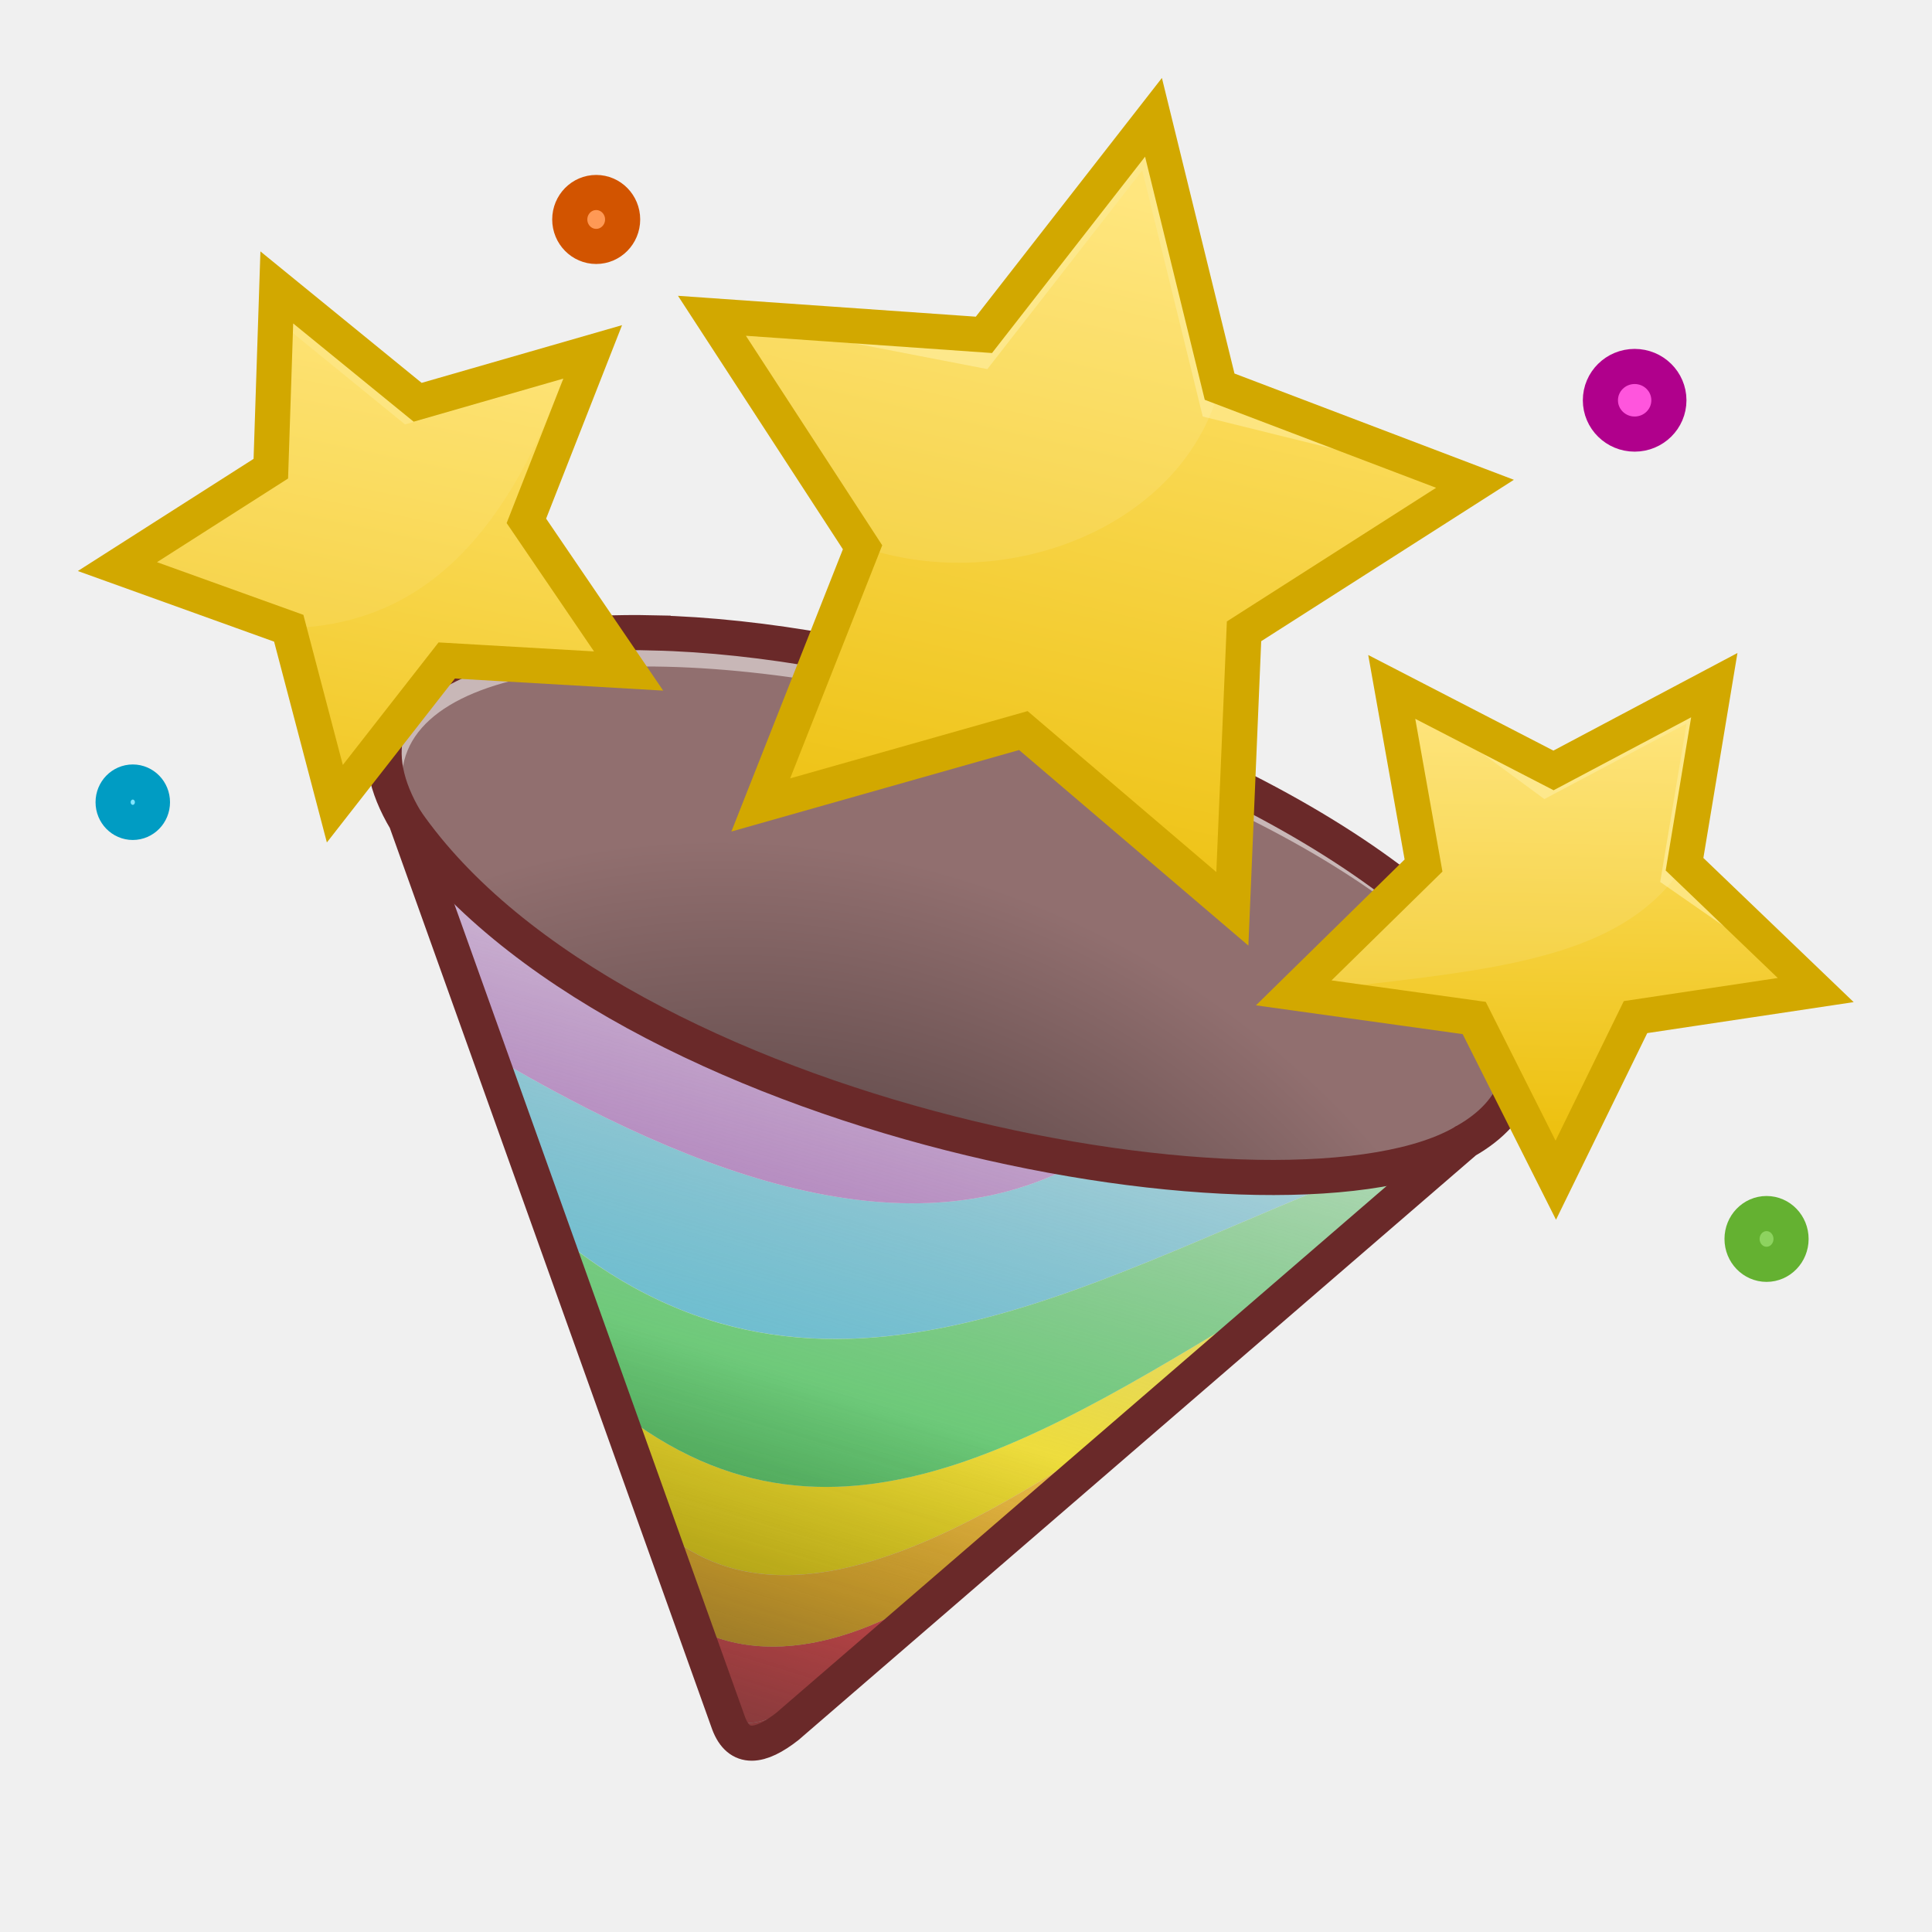
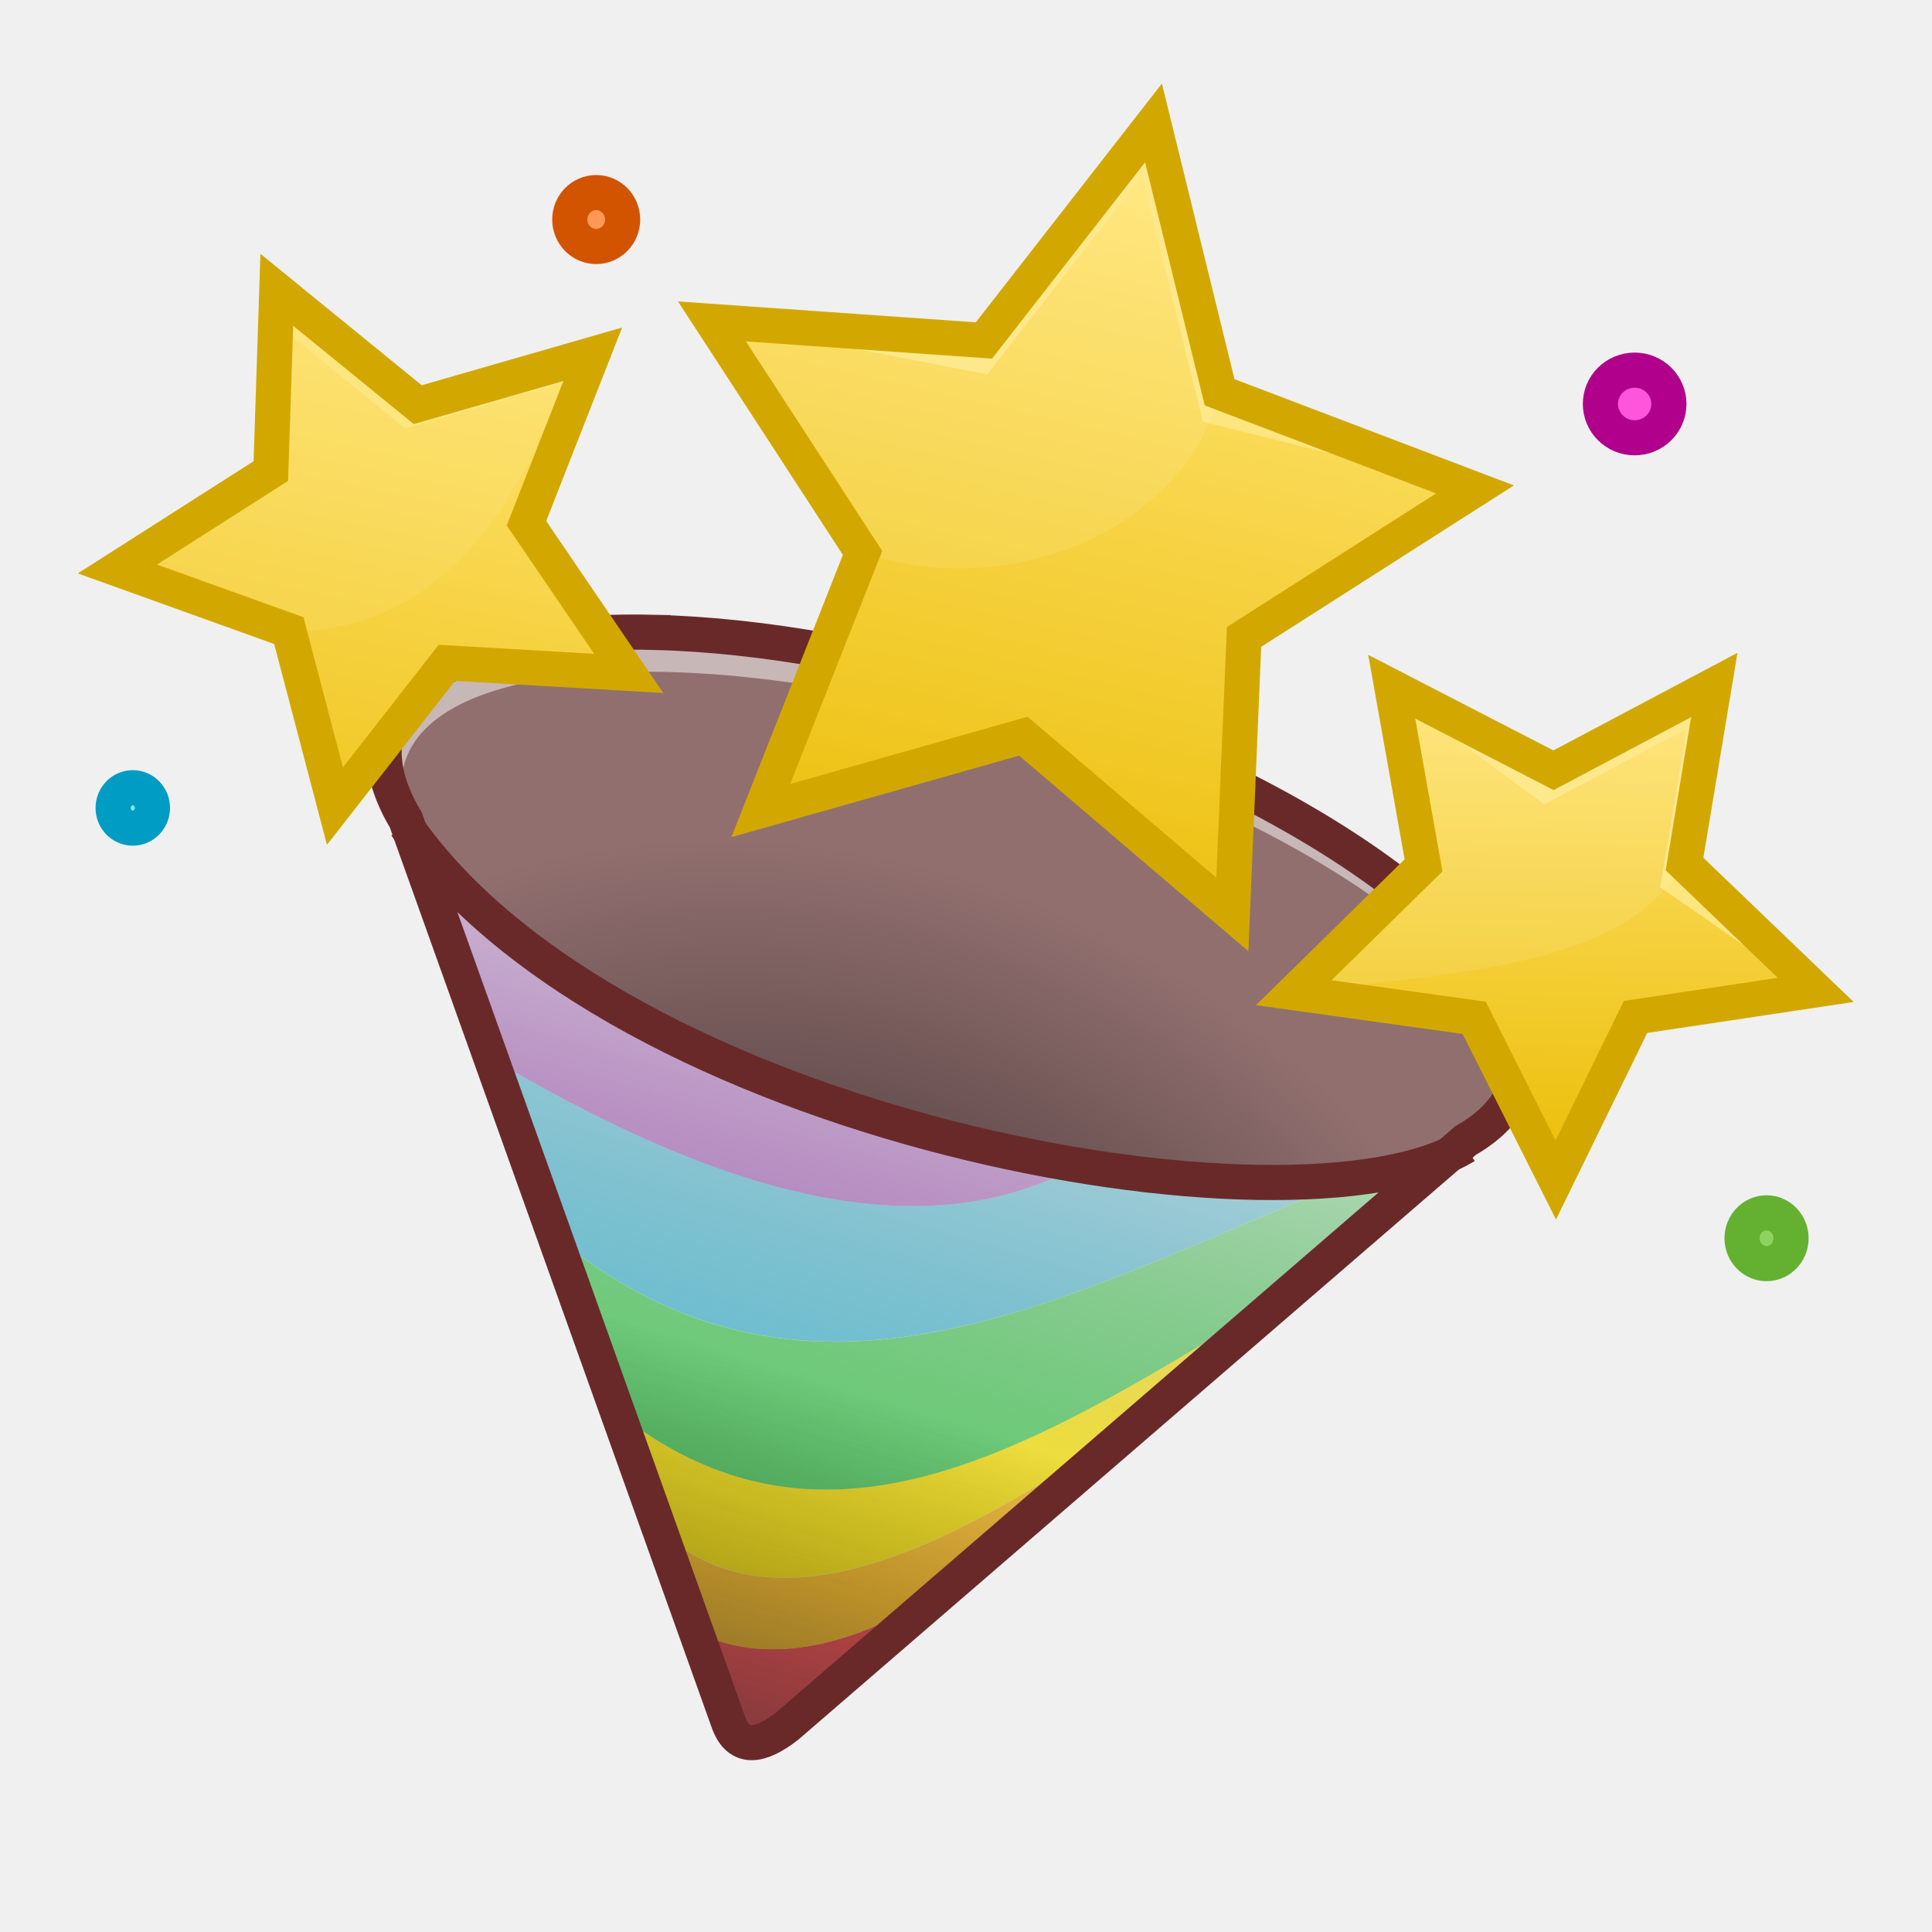
- <svg xmlns="http://www.w3.org/2000/svg" xmlns:xlink="http://www.w3.org/1999/xlink" width="22" height="22" viewBox="0 0 22 22" version="1.1" id="svg8">
-   <defs id="defs2">
-     <linearGradient xlink:href="#linearGradient1621" id="linearGradient1265-4-5" x1="87.17" y1="119.795" x2="115.912" y2="89.81" gradientUnits="userSpaceOnUse" gradientTransform="matrix(0.1764401,-0.1099467,0.1104547,0.1756285,-25.78104,1100.843)" />
-     <linearGradient id="linearGradient1621">
-       <stop id="stop1617" offset="0" style="stop-color:#eabb00;stop-opacity:1" />
-       <stop id="stop1619" offset="1" style="stop-color:#ffe371;stop-opacity:1" />
+ <svg xmlns="http://www.w3.org/2000/svg" xmlns:xlink="http://www.w3.org/1999/xlink" version="1.1" viewBox="0 0 22 22">
+   <defs>
+     <linearGradient id="c" x1="87.17" x2="115.91" y1="119.79" y2="89.81" gradientTransform="matrix(.17644 -.10995 .11045 .17563 -25.781 1100.8)" gradientUnits="userSpaceOnUse" xlink:href="#a" />
+     <linearGradient id="a">
+       <stop stop-color="#eabb00" offset="0" />
+       <stop stop-color="#ffe371" offset="1" />
    </linearGradient>
-     <linearGradient xlink:href="#linearGradient1621" id="linearGradient1242-4-9" gradientUnits="userSpaceOnUse" x1="116.084" y1="114.283" x2="103.307" y2="89.058" gradientTransform="matrix(0.1802664,0.09555532,-0.09599688,0.1794372,7.888003,1082.626)" />
-     <linearGradient xlink:href="#linearGradient1621" id="linearGradient1195-3-0" x1="105.048" y1="117.089" x2="109.195" y2="88.456" gradientUnits="userSpaceOnUse" gradientTransform="matrix(0.3146031,0.02551325,-0.02503537,0.3206084,-19.20127,1071.642)" />
-     <radialGradient xlink:href="#linearGradient1172" id="radialGradient905-0-9" cx="126.183" cy="138.748" fx="126.183" fy="138.748" r="29.199" gradientTransform="matrix(-0.01594728,-0.2686514,0.3042134,0.01042971,320.6637,1100.035)" gradientUnits="userSpaceOnUse" />
-     <linearGradient id="linearGradient1172">
-       <stop style="stop-color:#241c1c;stop-opacity:1" offset="0" id="stop1168" />
-       <stop style="stop-color:#916f6f;stop-opacity:1" offset="1" id="stop1170" />
+     <linearGradient id="d" x1="116.08" x2="103.31" y1="114.28" y2="89.058" gradientTransform="matrix(.18027 .095555 -.095997 .17944 7.888 1082.6)" gradientUnits="userSpaceOnUse" xlink:href="#a" />
+     <linearGradient id="e" x1="105.05" x2="109.19" y1="117.09" y2="88.456" gradientTransform="matrix(.3146 .025513 -.025035 .32061 -19.201 1071.6)" gradientUnits="userSpaceOnUse" xlink:href="#a" />
+     <radialGradient id="b" cx="126.18" cy="138.75" r="29.199" gradientTransform="matrix(-.015947 -.26865 .30421 .01043 320.66 1100)" gradientUnits="userSpaceOnUse">
+       <stop stop-color="#241c1c" offset="0" />
+       <stop stop-color="#916f6f" offset="1" />
+     </radialGradient>
+     <linearGradient id="g" x1="72.094" x2="81.703" y1="157.68" y2="126.79" gradientTransform="matrix(.23095 0 0 .22988 -9.1703 1087.2)" gradientUnits="userSpaceOnUse">
+       <stop stop-color="#424242" offset="0" />
+       <stop stop-opacity="0" offset="1" />
    </linearGradient>
-     <linearGradient xlink:href="#linearGradient1120" id="linearGradient1142-6-7" x1="72.094" y1="157.684" x2="81.703" y2="126.792" gradientUnits="userSpaceOnUse" gradientTransform="matrix(0.2309461,0,0,0.2298839,-9.170318,1087.238)" />
-     <linearGradient id="linearGradient1120">
-       <stop id="stop1116" offset="0" style="stop-color:#424242;stop-opacity:1" />
-       <stop id="stop1118" offset="1" style="stop-color:#000000;stop-opacity:0;" />
-     </linearGradient>
-     <linearGradient gradientTransform="matrix(0.2309461,0,0,0.2298839,-9.170319,1087.238)" xlink:href="#linearGradient864" id="linearGradient1142-7-4-5" x1="91.004" y1="95.026" x2="79.182" y2="135.988" gradientUnits="userSpaceOnUse" />
-     <linearGradient id="linearGradient864">
-       <stop style="stop-color:#ffffff;stop-opacity:1" offset="0" id="stop860" />
-       <stop style="stop-color:#999999;stop-opacity:0" offset="1" id="stop862" />
+     <linearGradient id="f" x1="91.004" x2="79.182" y1="95.026" y2="135.99" gradientTransform="matrix(.23095 0 0 .22988 -9.1703 1087.2)" gradientUnits="userSpaceOnUse">
+       <stop stop-color="#fff" offset="0" />
+       <stop stop-color="#999" stop-opacity="0" offset="1" />
    </linearGradient>
  </defs>
-   <g id="layer1" transform="translate(0,-1100.52)">
-     <path style="opacity:1;fill:#ffd42a;fill-opacity:1;fill-rule:nonzero;stroke:none;stroke-width:1.736;stroke-linecap:round;stroke-miterlimit:4;stroke-dasharray:none;stroke-opacity:1;paint-order:fill markers stroke" id="path822-9-6" d="m 113.96,112.737 -7.326,-5.202 -8.438,3.086 2.683,-8.574 -5.542,-7.071 8.984,-0.098 5.013,-7.456 2.869,8.514 8.64,2.463 -7.211,5.36 z" transform="matrix(0.2038441,0.1080534,-0.1085527,0.2029065,6.723993,1078.769)" />
-     <path style="opacity:0.373;fill:#ffffff;fill-opacity:1;stroke:none;stroke-width:0.4;stroke-linecap:butt;stroke-linejoin:miter;stroke-miterlimit:4;stroke-dasharray:none;stroke-opacity:1" d="m 4.43,1109.346 c 3.061,8.554 0,0 3.061,8.554 -0.04,-1.711 -1.41,-4.797 -1.991,-6.622 0.81,1.185 7.091,4.063 10.441,2.54 -3.349,0.751 -10.549,-1.565 -11.511,-4.473 z" id="path1275-2-3" />
-     <ellipse style="opacity:1;fill:#c8b7b7;fill-opacity:1;fill-rule:nonzero;stroke:none;stroke-width:0.4;stroke-linecap:round;stroke-miterlimit:4;stroke-dasharray:none;stroke-opacity:1;paint-order:fill markers stroke" id="path817-6-9" cx="347.759" cy="1055.995" rx="6.74" ry="2.477" transform="matrix(0.9535541,0.3012219,-0.3037558,0.9527499,0,0)" />
-     <path style="opacity:1;fill:#fde580;fill-opacity:1;fill-rule:nonzero;stroke:none;stroke-width:1.736;stroke-linecap:round;stroke-miterlimit:4;stroke-dasharray:none;stroke-opacity:1;paint-order:fill markers stroke" id="path822-6-6-4" d="m 113.96,112.737 -7.326,-5.202 -8.438,3.086 2.683,-8.574 -5.542,-7.071 8.984,-0.098 5.013,-7.456 2.869,8.514 8.64,2.463 -7.211,5.36 z" transform="matrix(0.2038441,0.1080534,-0.1085527,0.2029065,6.723993,1078.769)" />
-     <g transform="matrix(0.346199,0,0,0.3431137,-40.94727,1004.388)" id="g1068-5-9-8">
-       <path id="path1049-6-3-7" d="m 154.197,312.953 0.01,5.557 c -5.673,3.467 -12.872,0.82 -19.852,-3.35 l 0.993,2.797 0.039,0.111 1.053,2.953 c 8.983,7.655 18.224,1.201 27.318,-2.178 v -2.975 z" style="fill:#58c2da;fill-opacity:1;stroke:none;stroke-width:1;stroke-linecap:butt;stroke-linejoin:miter;stroke-miterlimit:4;stroke-dasharray:none;stroke-opacity:1" />
-       <path id="path1047-2-6-9" d="m 161.32,322.574 c -8.098,4.84 -15.41,10.296 -22.799,4.345 l 1.397,3.909 c 4.503,4.212 11.55,-0.682 17.035,-4.449 z" style="fill:#ffe91d;fill-opacity:1;stroke:none;stroke-width:1;stroke-linecap:butt;stroke-linejoin:miter;stroke-miterlimit:4;stroke-dasharray:none;stroke-opacity:1" />
-       <path id="path815-3-3-9-0-2" d="m 150.941,331.613 c -3.211,2.658 -6.948,4.118 -9.836,2.586 l 1.027,2.902 0.014,0.025 c 0.774,0.622 2.043,-0.074 3.879,-1.23 z" style="fill:#ff575a;fill-opacity:1;stroke:none;stroke-width:1;stroke-linecap:butt;stroke-linejoin:miter;stroke-miterlimit:4;stroke-dasharray:none;stroke-opacity:1" />
-       <path id="path1049-3-1-6-0" d="m 131.072,305.898 3.283,9.262 c 6.98,4.169 14.177,6.818 19.85,3.351 l -0.01,-5.559 z" style="fill:#ab63be;fill-opacity:1;stroke:none;stroke-width:1;stroke-linecap:butt;stroke-linejoin:miter;stroke-miterlimit:4;stroke-dasharray:none;stroke-opacity:1" />
-       <path id="path1047-6-2-2-2" d="m 163.756,315.871 v 2.975 c -9.094,3.378 -18.335,9.833 -27.318,2.178 v 0 l 2.084,5.895 c 7.39,5.951 14.699,0.498 22.797,-4.343 h 0.002 l 6.332,-5.516 z" style="fill:#5bd16a;fill-opacity:1;stroke:none;stroke-width:1;stroke-linecap:butt;stroke-linejoin:miter;stroke-miterlimit:4;stroke-dasharray:none;stroke-opacity:1" />
-       <path id="path1056-7-7-6-3" d="m 156.953,326.379 c -5.486,3.767 -12.534,8.664 -17.037,4.451 l -0.01,-0.002 1.195,3.373 h 0.002 c 2.891,1.533 6.634,0.07 9.848,-2.594 z" style="fill:#ffc331;fill-opacity:1;stroke:none;stroke-width:1;stroke-linecap:butt;stroke-linejoin:miter;stroke-miterlimit:4;stroke-dasharray:none;stroke-opacity:1" />
-       <path id="path815-5-0-1-7" d="m 146.023,335.898 c -1.836,1.157 -3.105,1.852 -3.879,1.23 l -0.014,-0.025 0.107,0.305 c 0.339,0.919 1.042,0.806 1.93,0.107 z" style="fill:#ff575a;fill-opacity:1;stroke:none;stroke-width:1;stroke-linecap:butt;stroke-linejoin:miter;stroke-miterlimit:4;stroke-dasharray:none;stroke-opacity:1" />
+   <g transform="translate(0 -1100.5)">
+     <path transform="matrix(.20384 .10805 -.10855 .20291 6.724 1078.8)" d="m113.96 112.74-7.326-5.202-8.438 3.086 2.683-8.574-5.542-7.071 8.984-0.098 5.013-7.456 2.869 8.514 8.64 2.463-7.211 5.36z" fill="#ffd42a" style="paint-order:fill markers stroke" />
+     <path d="m4.43 1109.3c3.062 8.554 0 0 3.062 8.554-0.04-1.711-1.41-4.797-1.991-6.622 0.81 1.185 7.091 4.063 10.441 2.54-3.349 0.751-10.549-1.565-11.511-4.473z" fill="#fff" opacity=".373" />
+     <ellipse transform="matrix(.95355 .30122 -.30376 .95275 0 0)" cx="347.76" cy="1056" rx="6.74" ry="2.477" fill="#c8b7b7" style="paint-order:fill markers stroke" />
+     <path transform="matrix(.20384 .10805 -.10855 .20291 6.724 1078.8)" d="m113.96 112.74-7.326-5.202-8.438 3.086 2.683-8.574-5.542-7.071 8.984-0.098 5.013-7.456 2.869 8.514 8.64 2.463-7.211 5.36z" fill="#fde580" style="paint-order:fill markers stroke" />
+     <g transform="matrix(.3462 0 0 .34311 -40.947 1004.4)">
+       <path d="m154.2 312.95 0.01 5.557c-5.673 3.467-12.872 0.82-19.852-3.349l0.993 2.797 0.039 0.111 1.053 2.953c8.983 7.655 18.224 1.201 27.318-2.178v-2.975z" fill="#58c2da" />
+       <path d="m161.32 322.57c-8.098 4.84-15.41 10.296-22.799 4.345l1.397 3.909c4.503 4.212 11.55-0.682 17.035-4.449z" fill="#ffe91d" />
+       <path d="m150.94 331.61c-3.211 2.658-6.948 4.118-9.836 2.586l1.027 2.902 0.014 0.025c0.774 0.622 2.043-0.074 3.879-1.23z" fill="#ff575a" />
+       <path d="m131.07 305.9 3.283 9.262c6.98 4.17 14.177 6.818 19.85 3.352l-0.01-5.559z" fill="#ab63be" />
+       <path d="m163.76 315.87v2.975c-9.094 3.378-18.335 9.833-27.318 2.178l2.084 5.895c7.39 5.951 14.699 0.498 22.797-4.343h2e-3l6.332-5.516z" fill="#5bd16a" />
+       <path d="m156.95 326.38c-5.486 3.767-12.534 8.664-17.037 4.451l-0.01-2e-3 1.195 3.373h2e-3c2.891 1.533 6.634 0.07 9.848-2.594z" fill="#ffc331" />
+       <path d="m146.02 335.9c-1.836 1.157-3.105 1.852-3.879 1.23l-0.014-0.025 0.107 0.305c0.339 0.919 1.042 0.806 1.93 0.107z" fill="#ff575a" />
    </g>
-     <path style="fill:url(#linearGradient1142-7-4-5);fill-opacity:1;stroke:none;stroke-width:0.4;stroke-linecap:butt;stroke-linejoin:miter;stroke-miterlimit:4;stroke-dasharray:none;stroke-opacity:1" d="m 4.429,1109.347 3.865,10.811 c 0.118,0.315 0.361,0.277 0.668,0.037 l 8.13,-7.019 z" id="path815-2-3-6-6" />
-     <path style="fill:url(#linearGradient1142-6-7);fill-opacity:1;stroke:none;stroke-width:0.4;stroke-linecap:butt;stroke-linejoin:miter;stroke-miterlimit:4;stroke-dasharray:none;stroke-opacity:1" d="m 4.429,1109.347 3.865,10.811 c 0.118,0.315 0.361,0.277 0.668,0.037 l 8.13,-7.019 z" id="path815-2-8-5" />
-     <ellipse style="opacity:1;fill:url(#radialGradient905-0-9);fill-opacity:1;fill-rule:nonzero;stroke:none;stroke-width:0.4;stroke-linecap:round;stroke-miterlimit:4;stroke-dasharray:none;stroke-opacity:1;paint-order:fill markers stroke" id="path817-3-4-8" cx="360.147" cy="1060.258" rx="6.536" ry="2.326" transform="matrix(0.9568463,0.2905946,-0.3147643,0.9491699,0,0)" />
-     <path style="opacity:1;fill:#fde580;fill-opacity:1;fill-rule:nonzero;stroke:none;stroke-width:1.147;stroke-linecap:round;stroke-miterlimit:4;stroke-dasharray:none;stroke-opacity:1;paint-order:fill markers stroke" id="path822-61-9-1" d="m 113.96,112.737 -7.326,-5.202 -8.438,3.086 2.683,-8.574 -5.542,-7.071 8.984,-0.098 5.013,-7.456 2.869,8.514 8.64,2.463 -7.211,5.36 z" transform="matrix(0.3443781,0.0279279,-0.02740479,0.3509517,-22.12151,1068.122)" />
-     <path style="opacity:1;fill:#fde580;fill-opacity:1;fill-rule:nonzero;stroke:none;stroke-width:1.736;stroke-linecap:round;stroke-miterlimit:4;stroke-dasharray:none;stroke-opacity:1;paint-order:fill markers stroke" id="path822-7-5-2" d="m 113.96,112.737 -7.326,-5.202 -8.438,3.086 2.683,-8.574 -5.542,-7.071 8.984,-0.098 5.013,-7.456 2.869,8.514 8.64,2.463 -7.211,5.36 z" transform="matrix(0.1957523,-0.1219809,0.1225445,0.1948519,-28.96296,1100.095)" />
-     <ellipse style="opacity:1;fill:#ff9955;fill-opacity:1;fill-rule:nonzero;stroke:#d25400;stroke-width:0.4;stroke-linecap:round;stroke-miterlimit:4;stroke-dasharray:none;stroke-opacity:1;paint-order:fill markers stroke" id="path1108-0-9" cx="6.789" cy="1103.019" rx="0.301" ry="0.307" />
-     <ellipse style="opacity:1;fill:#ff55dd;fill-opacity:1;fill-rule:nonzero;stroke:#b0008c;stroke-width:0.4;stroke-linecap:round;stroke-miterlimit:4;stroke-dasharray:none;stroke-opacity:1;paint-order:fill markers stroke" id="path1110-4-3" cx="18.614" cy="1105.078" rx="0.39" ry="0.385" />
-     <ellipse style="opacity:1;fill:#80e5ff;fill-opacity:1;fill-rule:nonzero;stroke:#009cc3;stroke-width:0.4;stroke-linecap:round;stroke-miterlimit:4;stroke-dasharray:none;stroke-opacity:1;paint-order:fill markers stroke" id="path1112-8-9" cx="1.512" cy="1109.655" rx="0.224" ry="0.23" />
-     <ellipse style="opacity:1;fill:#8dd35f;fill-opacity:1;fill-rule:nonzero;stroke:#64b131;stroke-width:0.4;stroke-linecap:round;stroke-miterlimit:4;stroke-dasharray:none;stroke-opacity:1;paint-order:fill markers stroke" id="path1114-7-0" cx="20.116" cy="1114.628" rx="0.279" ry="0.289" />
-     <path style="fill:none;fill-opacity:1;stroke:#6a2929;stroke-width:0.4;stroke-linecap:butt;stroke-linejoin:miter;stroke-miterlimit:4;stroke-dasharray:none;stroke-opacity:1" d="m 7.437,1107.726 a 6.74,2.477 17.507 0 0 -3.021,1.081 6.74,2.477 17.507 0 0 0.205,1.056 l 3.676,10.28 c 0.118,0.315 0.361,0.277 0.668,0.037 l 7.724,-6.667 a 6.74,2.477 17.507 0 0 0.582,-0.645 6.74,2.477 17.507 0 0 -5.675,-4.39 6.74,2.477 17.507 0 0 -4.159,-0.751 z" id="path815-2-5-1-8" />
-     <path style="opacity:1;fill:url(#linearGradient1195-3-0);fill-opacity:1;fill-rule:nonzero;stroke:none;stroke-width:0.4;stroke-linecap:round;stroke-miterlimit:4;stroke-dasharray:none;stroke-opacity:1;paint-order:fill markers stroke" d="m 13.007,1102.46 -1.764,2.263 -3.135,-0.606 1.715,2.636 -1.159,2.934 2.99,-0.847 2.38,2.03 0.133,-3.16 2.63,-1.68 -3.101,-0.767 z" id="path822-61-6-7-8" />
-     <path style="opacity:1;fill:url(#linearGradient1242-4-9);fill-opacity:1;fill-rule:nonzero;stroke:none;stroke-width:0.4;stroke-linecap:round;stroke-miterlimit:4;stroke-dasharray:none;stroke-opacity:1;paint-order:fill markers stroke" d="m 19.205,1108.76 -1.619,0.859 -1.738,-1.277 0.362,2.034 -1.478,1.45 2.055,0.286 0.929,1.847 0.908,-1.857 2.052,-0.308 -1.771,-1.231 z" id="path822-6-0-2-5" />
-     <path style="opacity:1;fill:url(#linearGradient1265-4-5);fill-opacity:1;fill-rule:nonzero;stroke:none;stroke-width:0.4;stroke-linecap:round;stroke-miterlimit:4;stroke-dasharray:none;stroke-opacity:1;paint-order:fill markers stroke" d="m 3.166,1104.175 -0.081,1.681 -1.747,1.115 1.951,0.702 0.525,1.998 1.274,-1.631 2.071,0.12 -1.164,-1.71 0.413,-1.614 -1.796,0.517 z" id="path822-7-6-7-0" />
-     <path style="opacity:0.1;fill:#ffffff;fill-opacity:1;fill-rule:nonzero;stroke:none;stroke-width:0.4;stroke-linecap:round;stroke-miterlimit:4;stroke-dasharray:none;stroke-opacity:1;paint-order:fill markers stroke" d="m 19.521,1108.322 -1.831,0.971 -1.842,-0.951 0.362,2.034 -1.478,1.45 c 2.082,-0.255 3.713,-0.308 4.449,-1.466 z" id="path822-6-0-1-2-9" />
-     <path style="opacity:0.1;fill:#fffdf7;fill-opacity:1;fill-rule:nonzero;stroke:none;stroke-width:0.4;stroke-linecap:round;stroke-miterlimit:4;stroke-dasharray:none;stroke-opacity:1;paint-order:fill markers stroke" d="m 13.135,1101.856 -1.931,2.477 -3.097,-0.217 1.715,2.636 c 1.675,0.561 3.669,-0.263 4.067,-1.829 z" id="path822-61-6-1-2-6" />
-     <path style="opacity:0.1;fill:#fff5d0;fill-opacity:1;fill-rule:nonzero;stroke:none;stroke-width:0.4;stroke-linecap:round;stroke-miterlimit:4;stroke-dasharray:none;stroke-opacity:1;paint-order:fill markers stroke" d="m 3.166,1104.175 -0.081,1.681 -1.747,1.115 1.951,0.702 c 1.448,-0.035 2.434,-0.961 3.119,-2.836 l -1.796,0.517 z" id="path822-7-6-8-6-3" />
-     <path style="opacity:1;fill:none;fill-opacity:1;fill-rule:nonzero;stroke:#d2a800;stroke-width:0.4;stroke-linecap:round;stroke-miterlimit:4;stroke-dasharray:none;stroke-opacity:1;paint-order:fill markers stroke" d="m 13.135,1101.856 -1.931,2.477 -3.097,-0.217 1.715,2.636 -1.159,2.934 2.99,-0.847 2.38,2.03 0.133,-3.16 2.63,-1.68 -2.908,-1.106 z" id="path822-61-6-6-1-8" />
-     <path style="opacity:1;fill:none;fill-opacity:1;fill-rule:nonzero;stroke:#d2a800;stroke-width:0.4;stroke-linecap:round;stroke-miterlimit:4;stroke-dasharray:none;stroke-opacity:1;paint-order:fill markers stroke" d="m 19.521,1108.322 -1.831,0.971 -1.842,-0.951 0.362,2.034 -1.478,1.45 2.055,0.286 0.929,1.847 0.908,-1.857 2.052,-0.308 -1.494,-1.433 z" id="path822-6-0-6-0-5" />
-     <path style="opacity:1;fill:none;fill-opacity:1;fill-rule:nonzero;stroke:#d2a800;stroke-width:0.4;stroke-linecap:round;stroke-miterlimit:4;stroke-dasharray:none;stroke-opacity:1;paint-order:fill markers stroke" d="m 3.152,1103.793 -0.068,2.064 -1.747,1.115 1.951,0.702 0.525,1.998 1.274,-1.631 2.071,0.12 -1.164,-1.71 0.755,-1.924 -1.993,0.574 z" id="path822-7-6-4-6-6" />
-     <path style="fill:none;stroke:#6a2929;stroke-width:0.4;stroke-linecap:butt;stroke-linejoin:miter;stroke-miterlimit:4;stroke-dasharray:none;stroke-opacity:1" d="m 4.621,1109.863 c 2.387,3.446 10.112,4.834 12.068,3.65" id="path1863-1-1" />
+     <path d="m4.429 1109.3 3.865 10.811c0.118 0.315 0.361 0.277 0.668 0.037l8.13-7.019z" fill="url(#f)" />
+     <path d="m4.429 1109.3 3.865 10.811c0.118 0.315 0.361 0.277 0.668 0.037l8.13-7.019z" fill="url(#g)" />
+     <ellipse transform="matrix(.95685 .29059 -.31476 .94917 0 0)" cx="360.15" cy="1060.3" rx="6.536" ry="2.326" fill="url(#b)" style="paint-order:fill markers stroke" />
+     <path transform="matrix(.34438 .027928 -.027405 .35095 -22.122 1068.1)" d="m113.96 112.74-7.326-5.202-8.438 3.086 2.683-8.574-5.542-7.071 8.984-0.098 5.013-7.456 2.869 8.514 8.64 2.463-7.211 5.36z" fill="#fde580" style="paint-order:fill markers stroke" />
+     <path transform="matrix(.19575 -.12198 .12254 .19485 -28.963 1100.1)" d="m113.96 112.74-7.326-5.202-8.438 3.086 2.683-8.574-5.542-7.071 8.984-0.098 5.013-7.456 2.869 8.514 8.64 2.463-7.211 5.36z" fill="#fde580" style="paint-order:fill markers stroke" />
+     <ellipse cx="6.789" cy="1103" rx=".301" ry=".307" fill="#f95" stroke="#d25400" stroke-linecap="round" stroke-width=".4" style="paint-order:fill markers stroke" />
+     <ellipse cx="18.614" cy="1105.1" rx=".39" ry=".385" fill="#f5d" stroke="#b0008c" stroke-linecap="round" stroke-width=".4" style="paint-order:fill markers stroke" />
+     <ellipse cx="1.512" cy="1109.7" rx=".224" ry=".23" fill="#80e5ff" stroke="#009cc3" stroke-linecap="round" stroke-width=".4" style="paint-order:fill markers stroke" />
+     <ellipse cx="20.116" cy="1114.6" rx=".279" ry=".289" fill="#8dd35f" stroke="#64b131" stroke-linecap="round" stroke-width=".4" style="paint-order:fill markers stroke" />
+     <path d="m7.437 1107.7a6.74 2.477 17.507 0 0-3.021 1.081 6.74 2.477 17.507 0 0 0.205 1.056l3.676 10.28c0.118 0.315 0.361 0.277 0.668 0.037l7.724-6.667a6.74 2.477 17.507 0 0 0.582-0.645 6.74 2.477 17.507 0 0-5.675-4.39 6.74 2.477 17.507 0 0-4.159-0.751z" fill="none" stroke="#6a2929" stroke-width=".4" />
+     <path d="m13.007 1102.5-1.764 2.263-3.135-0.606 1.715 2.636-1.159 2.934 2.99-0.847 2.38 2.03 0.133-3.16 2.63-1.68-3.101-0.767z" fill="url(#e)" style="paint-order:fill markers stroke" />
+     <path d="m19.205 1108.8-1.619 0.859-1.738-1.277 0.362 2.034-1.478 1.45 2.055 0.286 0.929 1.847 0.908-1.857 2.052-0.308-1.771-1.231z" fill="url(#d)" style="paint-order:fill markers stroke" />
+     <path d="m3.166 1104.2-0.081 1.681-1.747 1.115 1.952 0.702 0.525 1.998 1.274-1.631 2.071 0.12-1.164-1.71 0.413-1.614-1.796 0.517z" fill="url(#c)" style="paint-order:fill markers stroke" />
+     <path d="m19.521 1108.3-1.831 0.971-1.842-0.951 0.362 2.034-1.478 1.45c2.082-0.255 3.713-0.308 4.449-1.466z" fill="#fff" opacity=".1" style="paint-order:fill markers stroke" />
+     <path d="m13.135 1101.9-1.931 2.477-3.097-0.217 1.715 2.636c1.675 0.561 3.669-0.263 4.067-1.829z" fill="#fffdf7" opacity=".1" style="paint-order:fill markers stroke" />
+     <path d="m3.166 1104.2-0.081 1.681-1.747 1.115 1.952 0.702c1.448-0.035 2.434-0.961 3.119-2.836l-1.796 0.517z" fill="#fff5d0" opacity=".1" style="paint-order:fill markers stroke" />
+     <path d="m13.135 1101.9-1.931 2.477-3.097-0.217 1.715 2.636-1.159 2.934 2.99-0.847 2.38 2.03 0.133-3.16 2.63-1.68-2.908-1.106z" fill="none" stroke="#d2a800" stroke-linecap="round" stroke-width=".4" style="paint-order:fill markers stroke" />
+     <path d="m19.521 1108.3-1.831 0.971-1.842-0.951 0.362 2.034-1.478 1.45 2.055 0.286 0.929 1.847 0.908-1.857 2.052-0.308-1.494-1.433z" fill="none" stroke="#d2a800" stroke-linecap="round" stroke-width=".4" style="paint-order:fill markers stroke" />
+     <path d="m3.152 1103.8-0.068 2.064-1.747 1.115 1.952 0.702 0.525 1.998 1.274-1.631 2.071 0.12-1.164-1.71 0.755-1.924-1.993 0.574z" fill="none" stroke="#d2a800" stroke-linecap="round" stroke-width=".4" style="paint-order:fill markers stroke" />
+     <path d="m4.621 1109.9c2.387 3.446 10.112 4.834 12.068 3.65" fill="none" stroke="#6a2929" stroke-width=".4" />
  </g>
</svg>
